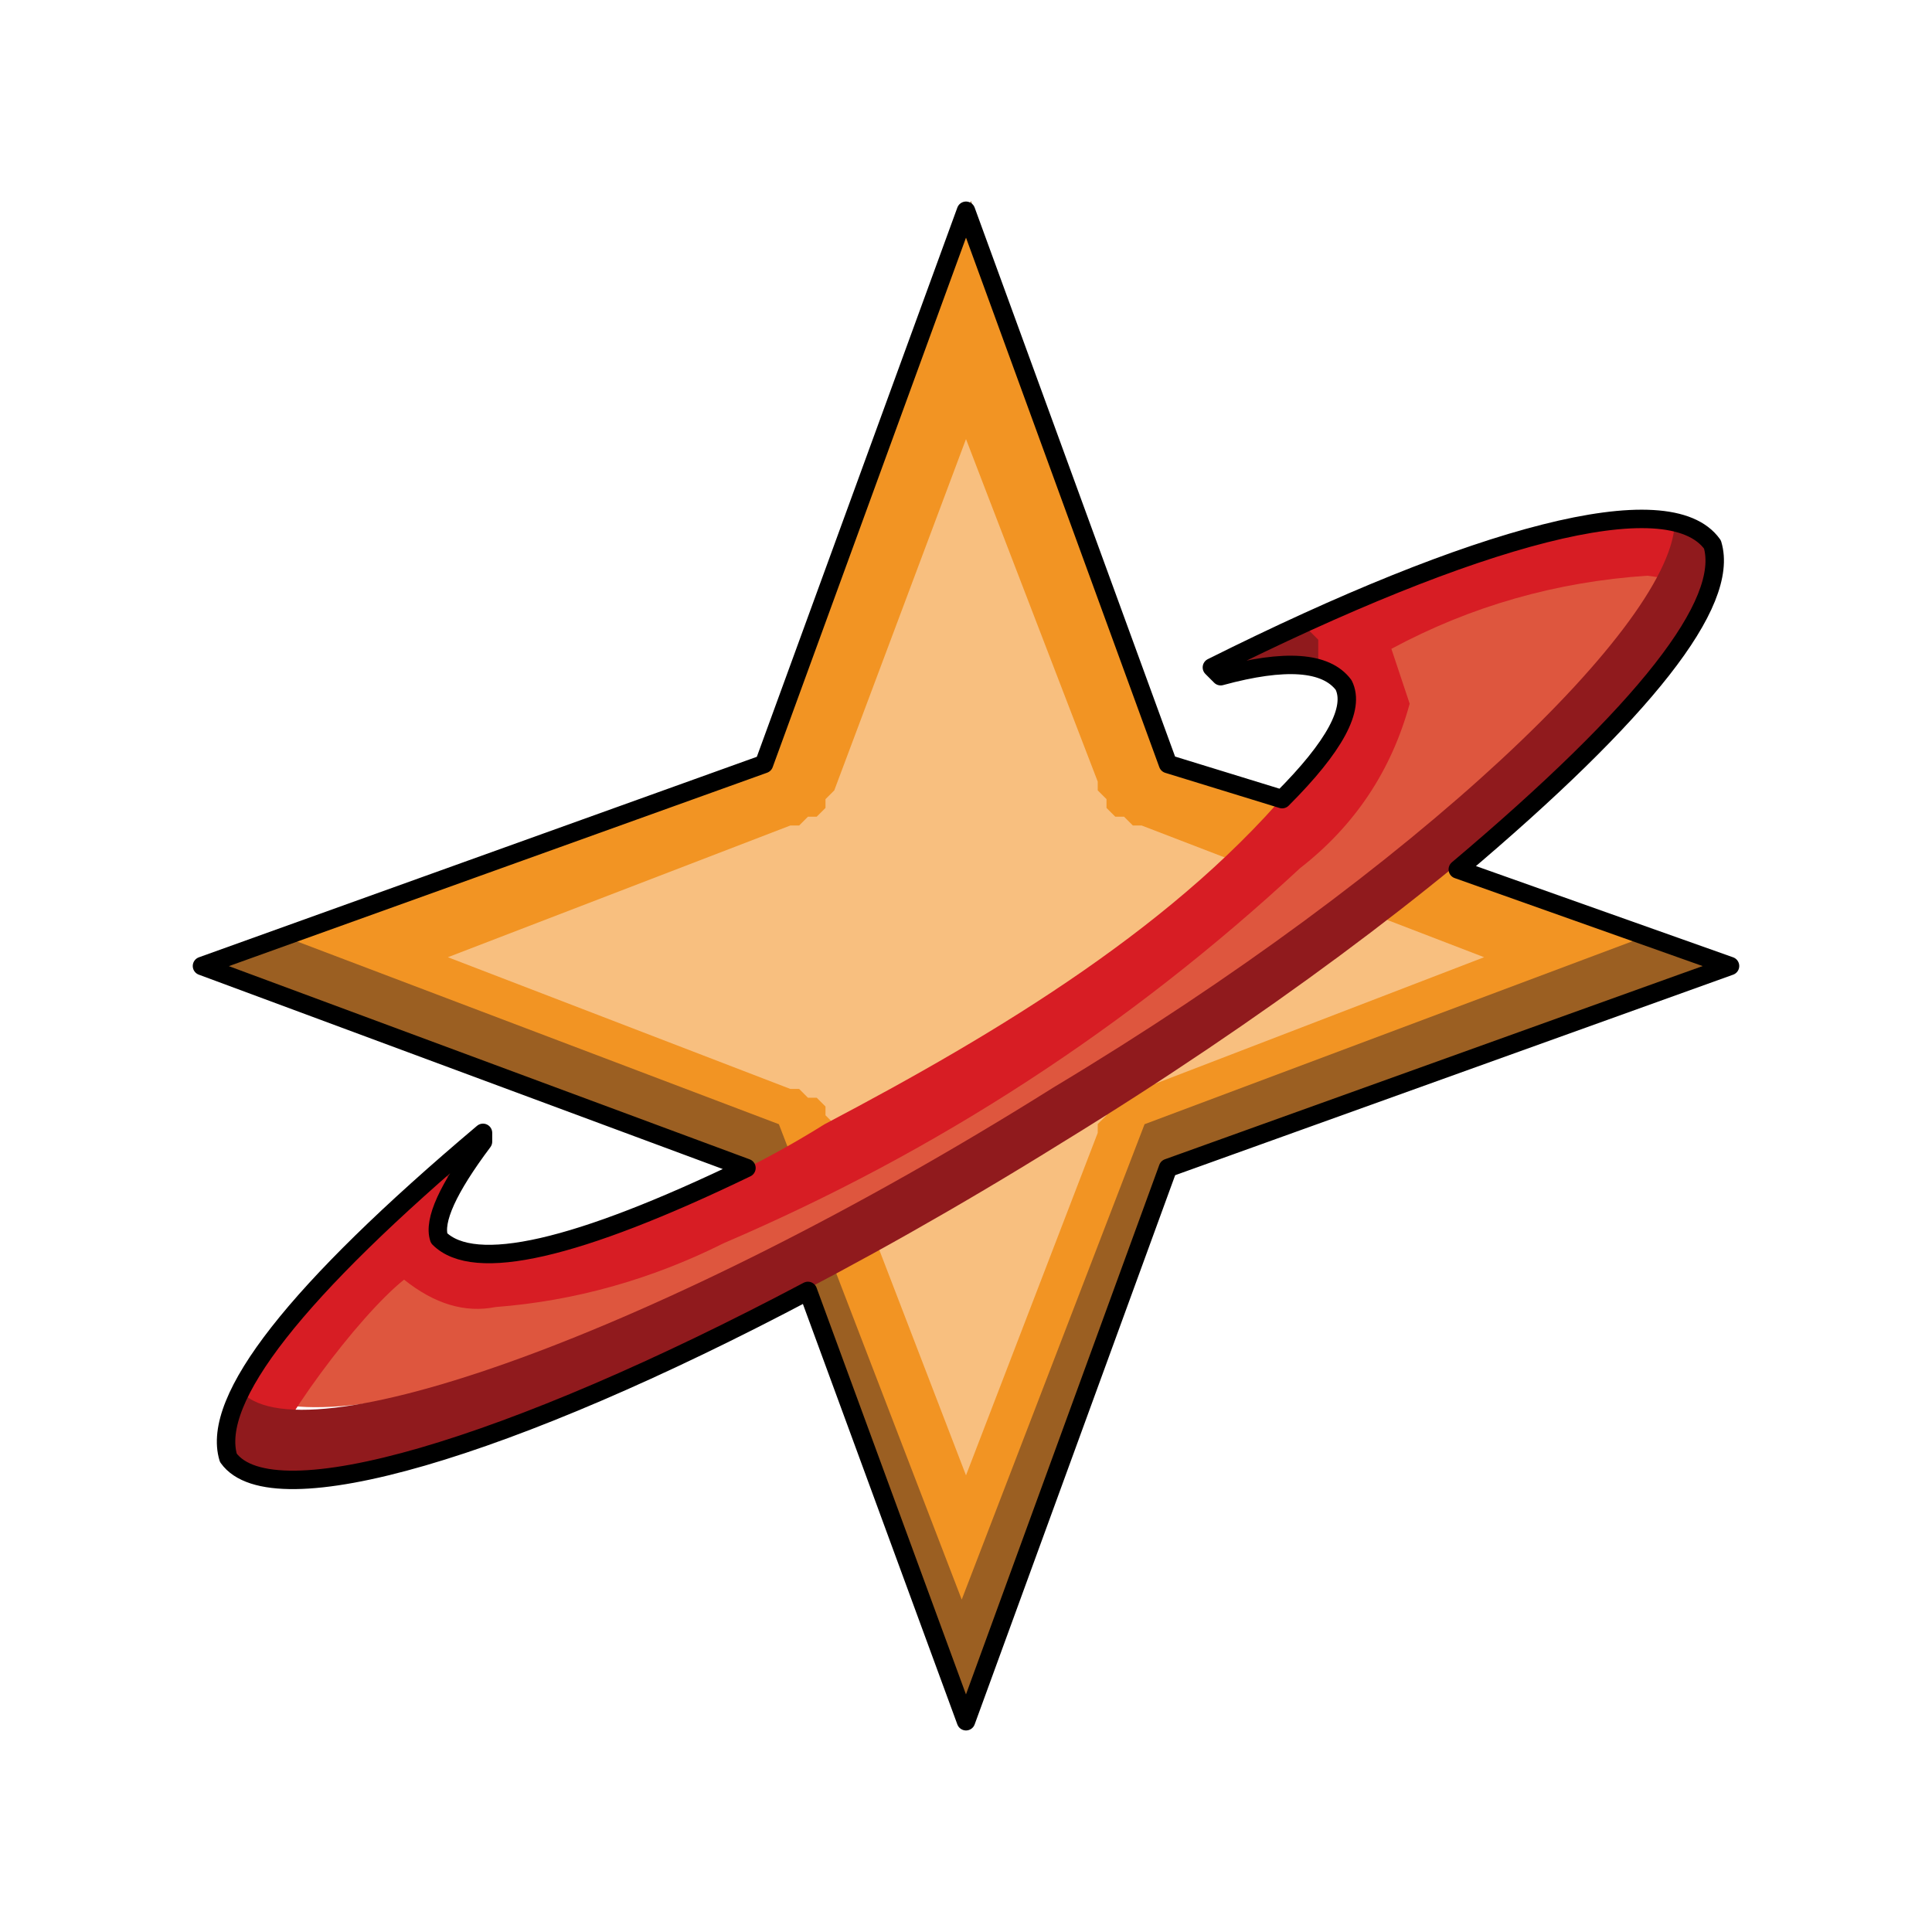
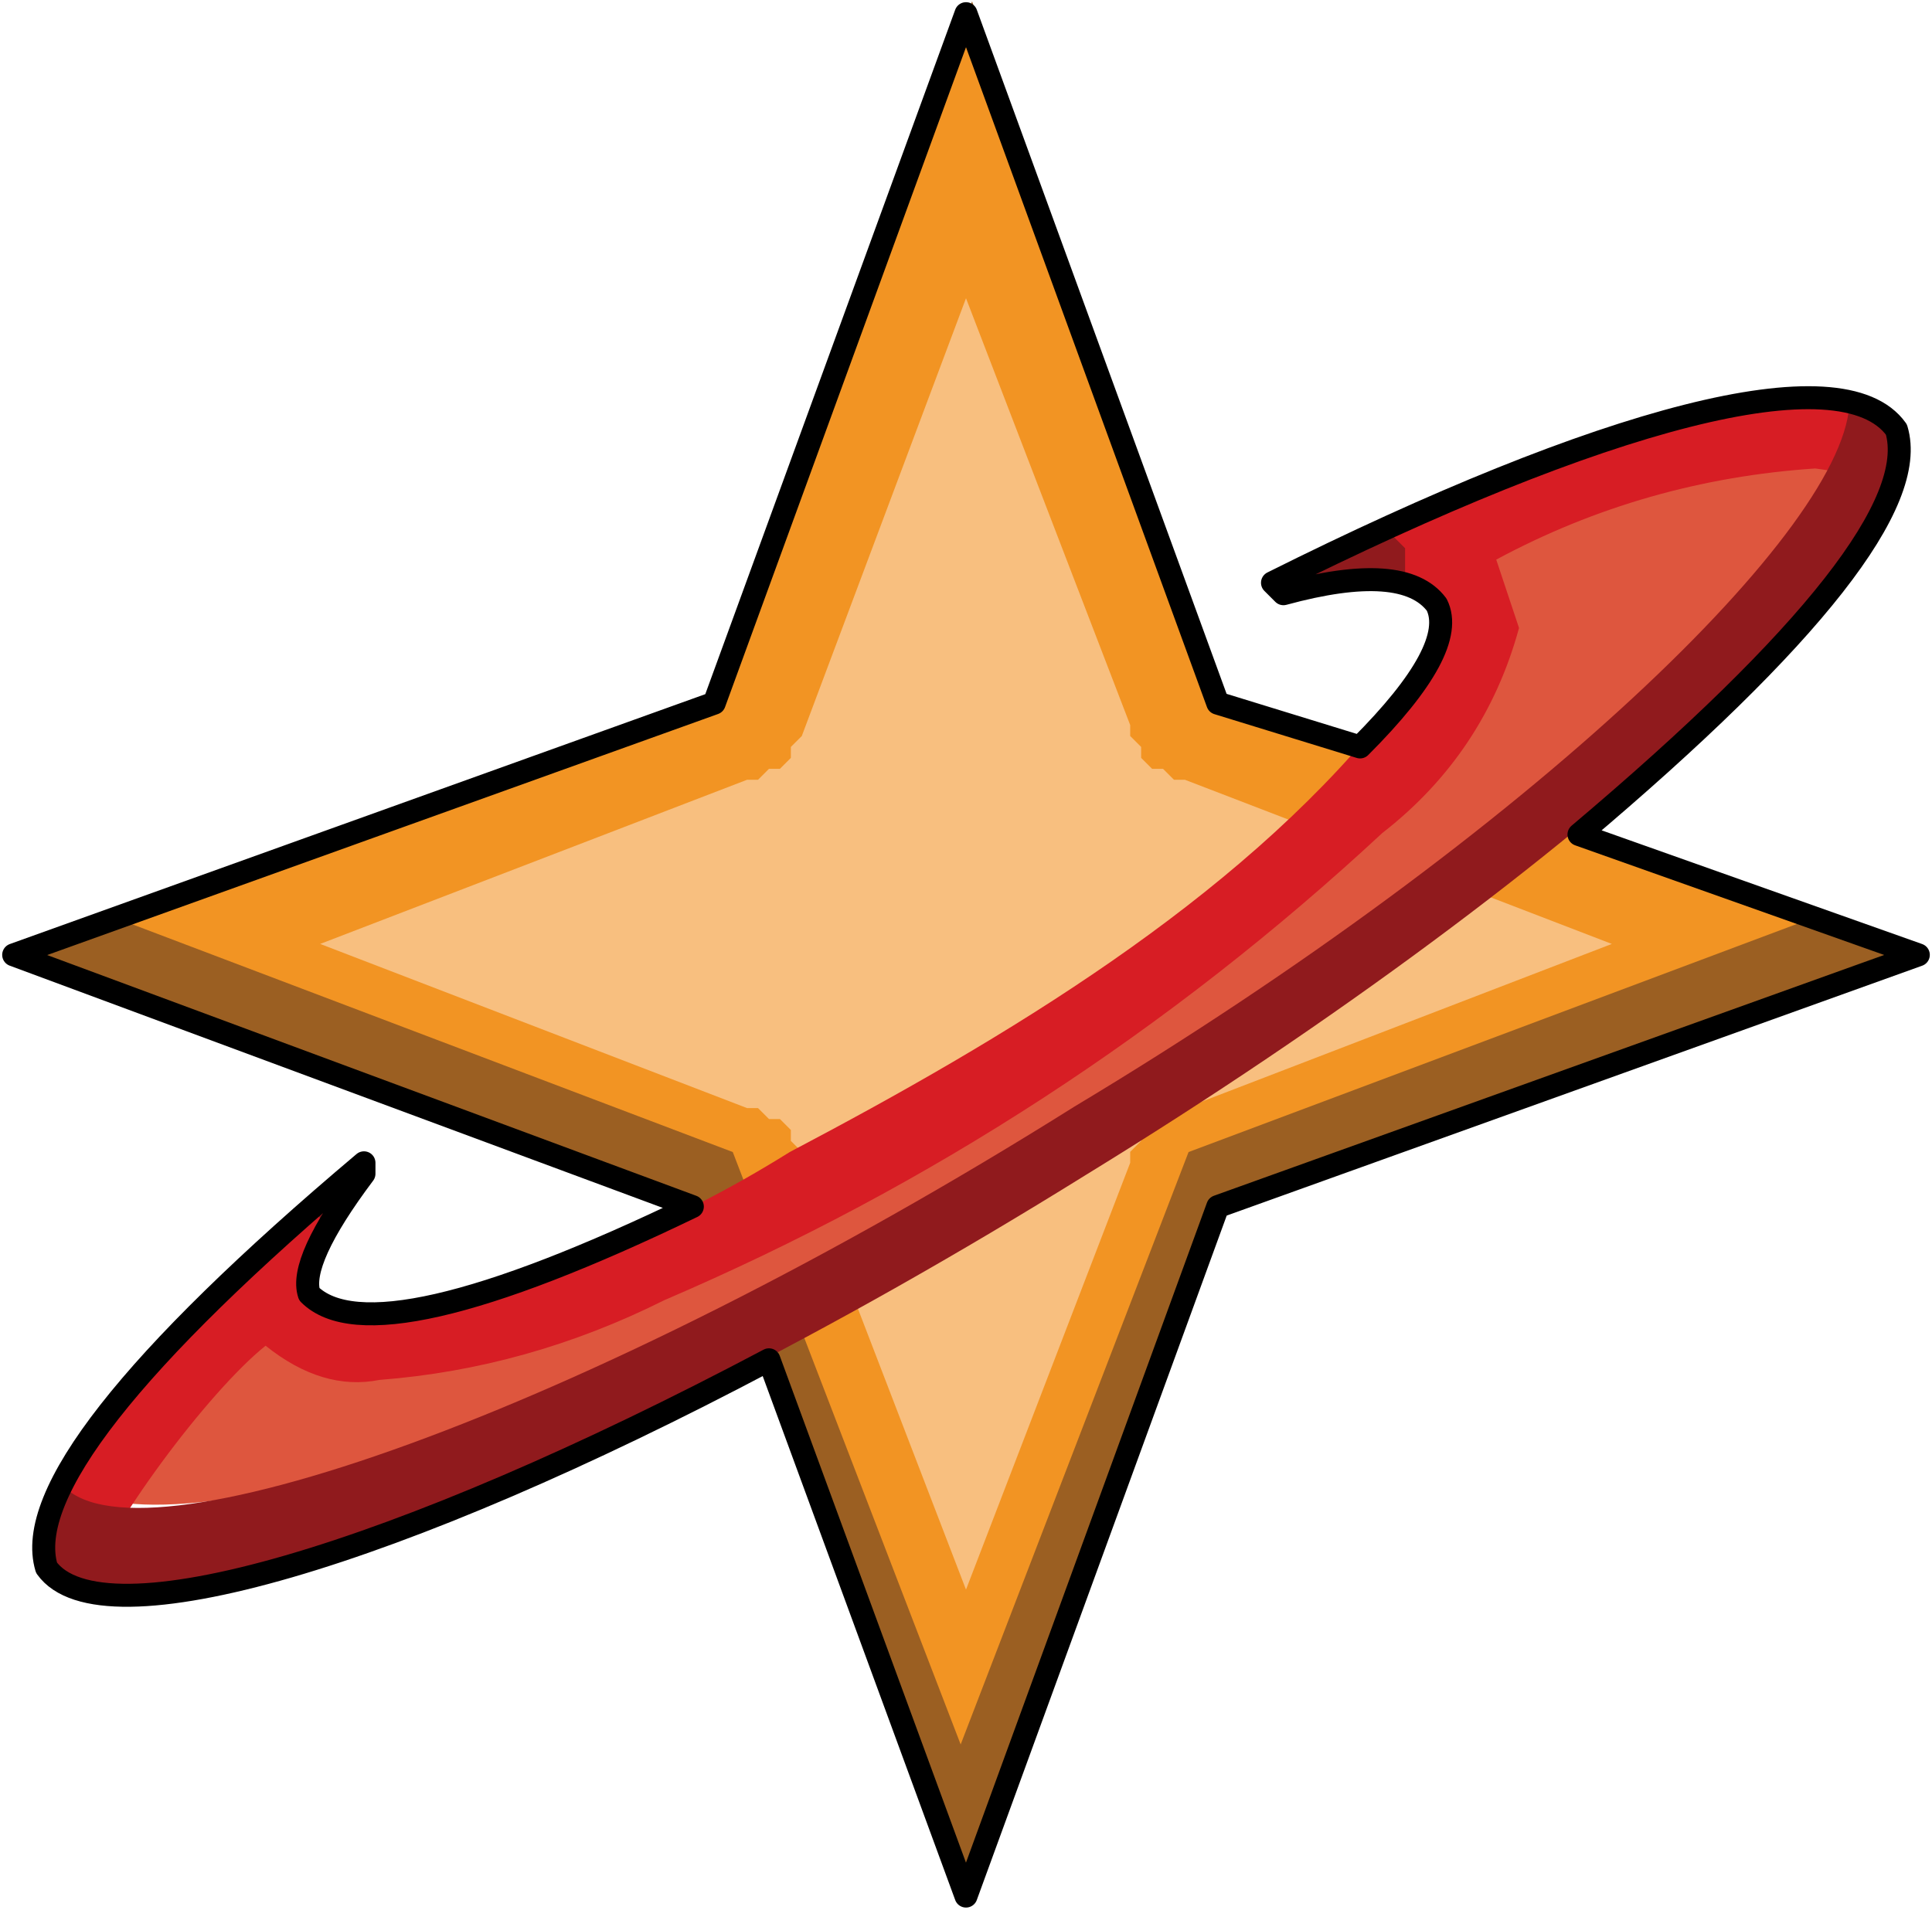
- <svg xmlns="http://www.w3.org/2000/svg" fill-rule="evenodd" stroke-linecap="round" stroke-linejoin="round" stroke-miterlimit="1.5" clip-rule="evenodd" viewBox="0 0 220 220" height="200" width="200">
+ <svg xmlns="http://www.w3.org/2000/svg" fill-rule="evenodd" stroke-linecap="round" stroke-linejoin="round" stroke-miterlimit="1.5" clip-rule="evenodd" viewBox="21.75 22.75 176.5 174.5" height="870.028" width="880" overflow="visible">
  <clipPath id="a">
    <path d="m794 875 22 61 61 22-61 23-22 60-23-60-61-23 61-22z" />
  </clipPath>
  <clipPath id="b">
    <path d="m770 980-60-22 61-22 23-61 22 61 12 4q9-8 7-13-2-3-14 0v-1c28-14 50-20 54-14q3 10-28 36l30 10-61 23-22 60-18-47c-33 17-59 25-63 18q-3-10 27-35h1q-6 8-5 11 6 6 34-8" />
  </clipPath>
-   <path fill="none" d="M0 0h220v220H0z" />
  <path fill="#f8bf7f" d="m110 24 23 63 64 23-64 23-23 63-23-63-64-23 64-23z" />
  <path fill="#f29423" d="m133 87 64 23-64 23-23 63-23-63-64-23 64-23 23-63zm-38 3-1 1v1l-1 1h-1l-1 1h-1l-39 15 39 15h1l1 1h1l1 1v1l1 1v1l15 39 15-39v-1l1-1v-1l1-1h1l1-1h1l39-15-39-15h-1l-1-1h-1l-1-1v-1l-1-1v-1l-15-39z" />
-   <path fill="none" d="m110 24 23 63 64 23-64 23-23 63-23-63-64-23 64-23z" />
  <g clip-path="url(#a)" transform="translate(-716 -888)scale(1.041)">
    <path fill="#9b5f22" d="m820 928 72 24-75 28-23 61-25-61-67-25 57-26 33-71zm-57 5-48 21 58 22 20 52 20-52 64-24-61-20-24-61z" />
  </g>
-   <path fill="none" d="m85 133-62-23 64-23 23-63 23 63 13 4q9-9 7-13-3-4-14-1l-1-1c30-15 52-21 57-14q3 10-29 37l31 11-64 23-23 63-18-49c-34 18-61 26-66 19q-3-10 29-37v1q-6 8-5 11 6 6 35-8" />
  <g clip-path="url(#b)" transform="translate(-716 -888)scale(1.041)">
    <path fill="#de563e" d="M827 933q6-7 5-10-2-4-13-1v-1c27-14 48-19 52-13 5 8-23 39-67 66-43 27-85 39-90 30q-4-9 26-34l1 1q-6 7-5 10 4 4 19-1l13 4 28-15 17-12 16-12 6-8z" />
    <path fill="#d71d24" d="m715 1015-2-4q-1-5 3-10 10-14 23-24 3-1 1 1c-2 3-6 8-3 10q3 3 8 1 17-3 33-13c19-10 39-22 52-38 4-4 8-10 3-12l-12 1q-2 0 1-2a148 148 0 0 1 46-15q5-1 7 3l1 2-1 2-7-1q-15 1-28 8l2 6q-3 11-12 18-28 26-63 41-12 6-25 7-5 1-10-3c-5 4-14 16-16 22z" />
    <path fill="#901a1d" d="m871 910 4 2c5 9-27 39-71 66-45 28-86 43-91 34q-2-3 1-7c6 8 46-6 89-33 40-24 68-51 68-62m-135 70 5-3-4 5-1-1zm94-59 2 2v3q-3-1-11 1v-1z" />
  </g>
  <path fill="none" stroke="#000" stroke-width="2.1" d="m85 133-62-23 64-23 23-63 23 63 13 4q9-9 7-13-3-4-14-1l-1-1c30-15 52-21 57-14q3 10-29 37l31 11-64 23-23 63-18-49c-34 18-61 26-66 19q-3-10 29-37v1q-6 8-5 11 6 6 35-8" />
</svg>
